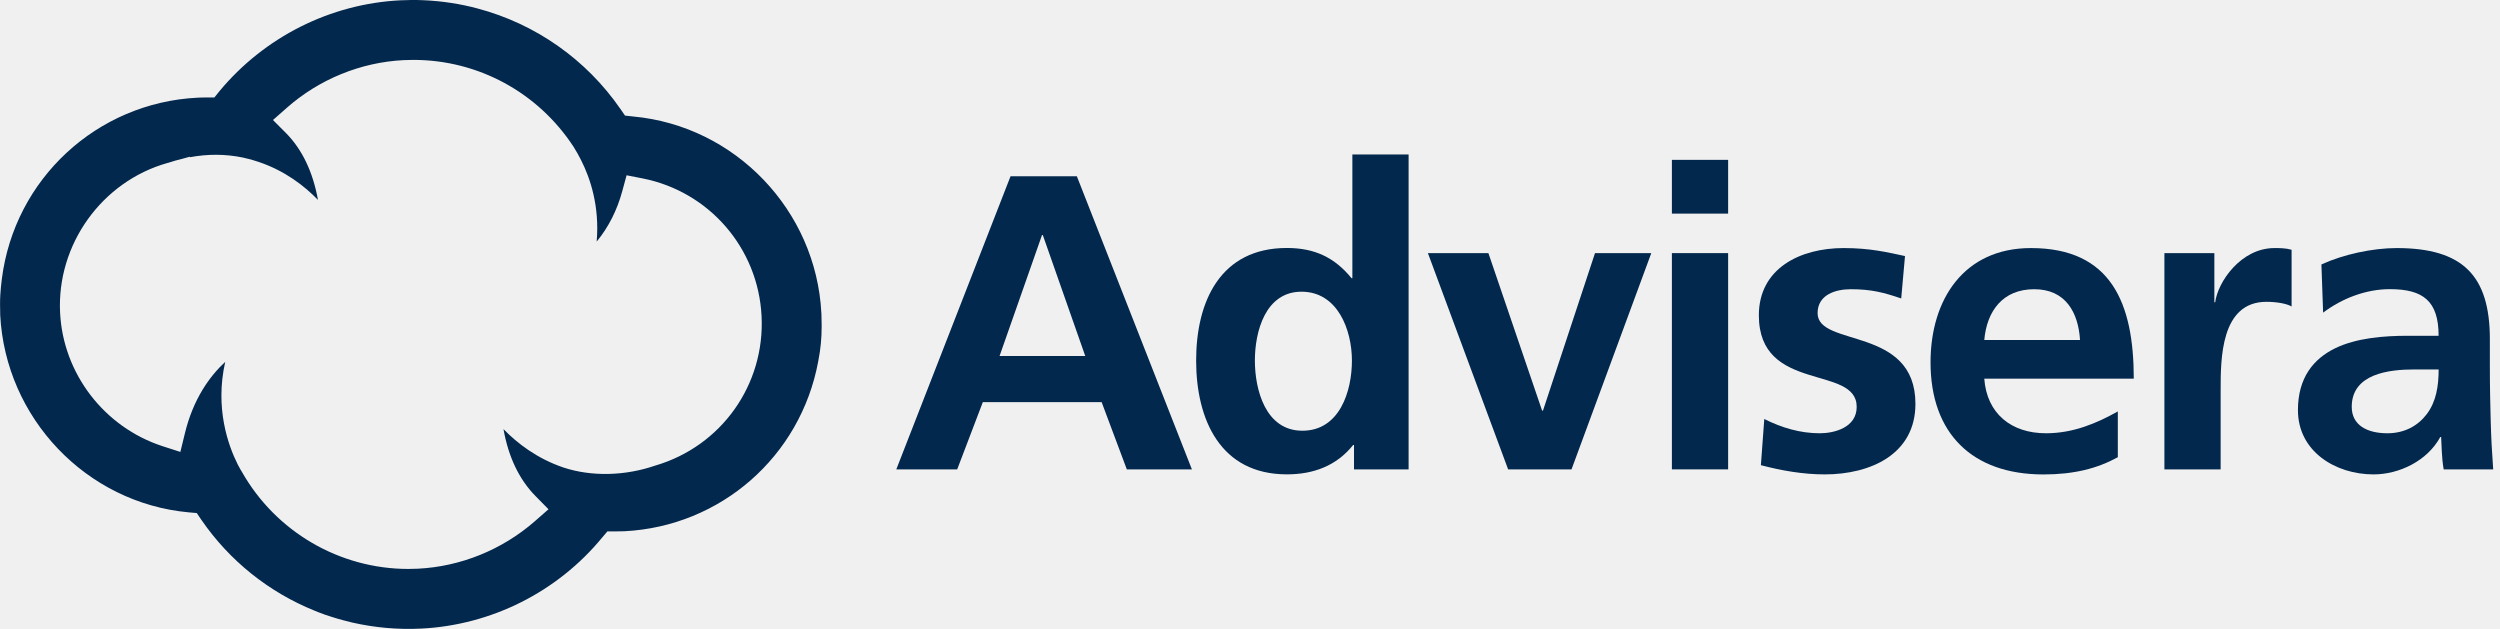
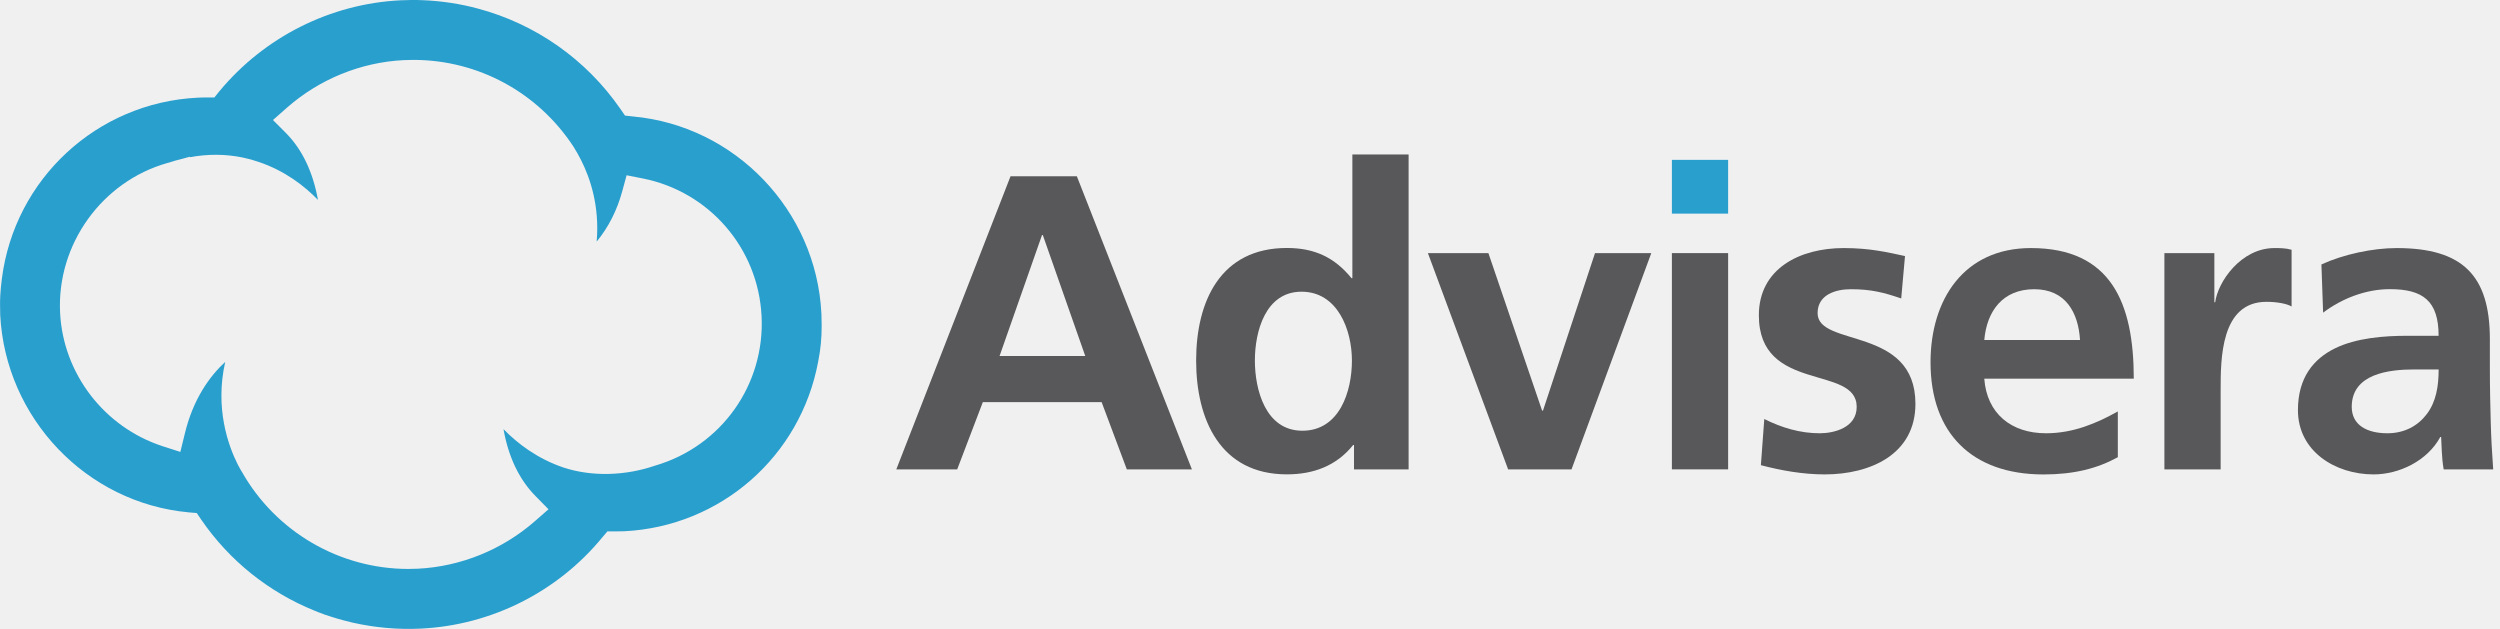
<svg xmlns="http://www.w3.org/2000/svg" viewBox="0 0 163 41" fill="none">
  <g clip-path="url(#clip0_9_69)">
-     <path fill-rule="evenodd" clip-rule="evenodd" d="M67.994 15.326H67.939L65.172 23.21H70.758L67.991 15.326H67.994ZM65.884 11.493H70.211L77.712 30.603H73.469L71.827 26.22H64.08L62.409 30.603H58.439L65.887 11.493H65.884Z" fill="#03284d" />
-     <path fill-rule="evenodd" clip-rule="evenodd" d="M84.913 28.083C87.348 28.083 88.145 25.508 88.145 23.509C88.145 21.509 87.215 19.019 84.858 19.019C82.501 19.019 81.818 21.62 81.818 23.509C81.818 25.398 82.504 28.083 84.913 28.083ZM88.281 29.013H88.226C87.13 30.382 85.625 30.928 83.902 30.928C79.575 30.928 77.988 27.368 77.988 23.506C77.988 19.643 79.575 16.168 83.902 16.168C85.736 16.168 87.023 16.799 88.119 18.138H88.174V10.069H91.841V30.603H88.281V29.016V29.013Z" fill="#03284d" />
-     <path fill-rule="evenodd" clip-rule="evenodd" d="M93.099 16.503H97.043L100.544 26.77H100.603L103.994 16.503H107.664L102.463 30.603H98.33L93.099 16.503Z" fill="#03284d" />
-     <path fill-rule="evenodd" clip-rule="evenodd" d="M109.007 10.423H112.674V13.928H109.007V10.423Z" fill="#03284d" />
-     <path fill-rule="evenodd" clip-rule="evenodd" d="M109.007 16.503H112.674V30.603H109.007V16.503Z" fill="#03284d" />
-     <path fill-rule="evenodd" clip-rule="evenodd" d="M123.956 19.458C122.831 19.074 122.012 18.857 120.672 18.857C119.684 18.857 118.507 19.211 118.507 20.417C118.507 22.66 124.886 21.236 124.886 26.331C124.886 29.618 121.956 30.931 118.972 30.931C117.574 30.931 116.153 30.684 114.81 30.33L115.031 27.319C116.179 27.895 117.385 28.249 118.647 28.249C119.577 28.249 121.056 27.891 121.056 26.526C121.056 23.759 114.677 25.648 114.677 20.557C114.677 17.517 117.333 16.174 120.211 16.174C121.934 16.174 123.059 16.448 124.206 16.695L123.959 19.461L123.956 19.458Z" fill="#03284d" />
-     <path fill-rule="evenodd" clip-rule="evenodd" d="M135.618 22.169C135.507 20.388 134.688 18.857 132.633 18.857C130.578 18.857 129.541 20.281 129.375 22.169H135.618ZM138.082 29.81C136.739 30.551 135.205 30.934 133.235 30.934C128.579 30.934 125.871 28.252 125.871 23.623C125.871 19.543 128.033 16.174 132.415 16.174C137.646 16.174 139.122 19.76 139.122 24.689H129.375C129.541 26.962 131.128 28.249 133.4 28.249C135.182 28.249 136.713 27.592 138.082 26.825V29.81V29.81Z" fill="#03284d" />
-     <path fill-rule="evenodd" clip-rule="evenodd" d="M141.119 16.503H144.376V19.708H144.431C144.594 18.395 146.103 16.174 148.291 16.174C148.648 16.174 149.029 16.174 149.412 16.285V19.982C149.084 19.79 148.427 19.679 147.77 19.679C144.786 19.679 144.786 23.405 144.786 25.43V30.606H141.119V16.503Z" fill="#03284d" />
-     <path fill-rule="evenodd" clip-rule="evenodd" d="M155.658 28.249C156.779 28.249 157.657 27.758 158.232 26.991C158.834 26.194 159 25.183 159 24.088H157.413C155.771 24.088 153.333 24.361 153.333 26.526C153.333 27.729 154.344 28.249 155.661 28.249H155.658ZM151.36 17.241C152.784 16.584 154.702 16.174 156.262 16.174C160.56 16.174 162.339 17.956 162.339 22.114V23.922C162.339 25.346 162.368 26.415 162.394 27.453C162.423 28.519 162.475 29.507 162.556 30.603H159.328C159.192 29.862 159.192 28.932 159.162 28.493H159.107C158.259 30.053 156.425 30.931 154.754 30.931C152.263 30.931 149.825 29.426 149.825 26.741C149.825 24.634 150.836 23.402 152.234 22.716C153.629 22.03 155.44 21.893 156.971 21.893H158.997C158.997 19.621 157.982 18.853 155.82 18.853C154.26 18.853 152.699 19.455 151.467 20.385L151.356 17.238L151.36 17.241Z" fill="#03284d" />
-     <path fill-rule="evenodd" clip-rule="evenodd" d="M42.733 30.352C40.766 31.032 38.588 31.087 36.757 30.489C35.011 29.901 33.717 28.893 32.827 27.979C33.152 29.806 33.854 31.266 34.914 32.342L35.762 33.204L34.849 34.004C32.726 35.85 30.034 36.939 27.251 37.079C27.046 37.089 26.835 37.095 26.623 37.095C22.134 37.095 17.976 34.667 15.765 30.752C15.729 30.704 15.683 30.619 15.638 30.535L15.501 30.284C14.874 29.036 14.003 26.601 14.685 23.593C13.687 24.517 12.598 25.996 12.052 28.265L11.759 29.465L10.589 29.088C6.795 27.849 4.116 24.361 3.918 20.394C3.693 15.94 6.639 11.834 10.921 10.625L11.012 10.602C11.275 10.511 11.555 10.436 11.834 10.368L12.377 10.218V10.251C13.547 10.033 14.705 10.04 15.823 10.27C16.194 10.348 16.542 10.443 16.86 10.556C18.574 11.132 19.848 12.12 20.732 13.034C20.401 11.207 19.702 9.747 18.652 8.681L17.797 7.825L18.704 7.026C20.814 5.166 23.512 4.064 26.308 3.921C26.526 3.911 26.741 3.905 26.952 3.905C31.169 3.905 35.07 6.021 37.391 9.562C37.58 9.857 37.739 10.15 37.892 10.452C38.484 11.623 39.101 13.44 38.903 15.752C39.68 14.809 40.236 13.704 40.574 12.455L40.854 11.428L41.897 11.633C46.238 12.488 49.433 16.178 49.654 20.606C49.882 25.082 47.034 29.088 42.736 30.352H42.733ZM53.553 20.411C53.211 13.713 47.935 8.206 41.28 7.595L40.75 7.536L40.447 7.097C38.227 3.885 34.927 1.561 31.149 0.556C30.008 0.247 28.805 0.065 27.579 0.013C27.082 -0.01 26.598 -0.003 26.107 0.02C21.539 0.247 17.244 2.409 14.312 5.94L13.977 6.356H13.44C13.242 6.356 13.063 6.356 12.874 6.369C6.307 6.701 0.946 11.668 0.12 18.187C0.098 18.369 0.075 18.548 0.059 18.73C0.042 18.902 0.029 19.071 0.019 19.243C0.006 19.455 0.003 19.653 0.003 19.858C0.003 20.076 0.01 20.248 0.013 20.411V20.521C0.354 27.267 5.631 32.791 12.299 33.405L12.829 33.451L13.131 33.896C14.962 36.556 17.514 38.604 20.511 39.817L20.768 39.921C21.058 40.041 21.35 40.135 21.685 40.239C21.828 40.285 21.948 40.324 22.078 40.359L22.439 40.457L22.982 40.594C24.448 40.925 25.947 41.059 27.465 40.984C32.04 40.756 36.341 38.594 39.254 35.057L39.602 34.647H40.138C40.327 34.647 40.522 34.644 40.704 34.638C46.989 34.319 52.187 29.771 53.344 23.584L53.361 23.486C53.504 22.768 53.572 22.033 53.572 21.295V21.197C53.572 20.941 53.566 20.674 53.556 20.417L53.553 20.411Z" fill="#03284d" />
+     <path fill-rule="evenodd" clip-rule="evenodd" d="M67.994 15.326H67.939L65.172 23.21H70.758L67.991 15.326H67.994ZM65.884 11.493H70.211L77.712 30.603H73.469L71.827 26.22H64.08L62.409 30.603H58.439L65.887 11.493H65.884Z" fill="#58585A" />
+     <path fill-rule="evenodd" clip-rule="evenodd" d="M84.913 28.083C87.348 28.083 88.145 25.508 88.145 23.509C88.145 21.509 87.215 19.019 84.858 19.019C82.501 19.019 81.818 21.62 81.818 23.509C81.818 25.398 82.504 28.083 84.913 28.083ZM88.281 29.013H88.226C87.13 30.382 85.625 30.928 83.902 30.928C79.575 30.928 77.988 27.368 77.988 23.506C77.988 19.643 79.575 16.168 83.902 16.168C85.736 16.168 87.023 16.799 88.119 18.138H88.174V10.069H91.841V30.603H88.281V29.016V29.013Z" fill="#58585A" />
+     <path fill-rule="evenodd" clip-rule="evenodd" d="M93.099 16.503H97.043L100.544 26.77H100.603L103.994 16.503H107.664L102.463 30.603H98.33L93.099 16.503Z" fill="#58585A" />
+     <path fill-rule="evenodd" clip-rule="evenodd" d="M109.007 10.423H112.674V13.928H109.007V10.423Z" fill="#299FCE" />
+     <path fill-rule="evenodd" clip-rule="evenodd" d="M109.007 16.503H112.674V30.603H109.007V16.503Z" fill="#58585A" />
+     <path fill-rule="evenodd" clip-rule="evenodd" d="M123.956 19.458C122.831 19.074 122.012 18.857 120.672 18.857C119.684 18.857 118.507 19.211 118.507 20.417C118.507 22.66 124.886 21.236 124.886 26.331C124.886 29.618 121.956 30.931 118.972 30.931C117.574 30.931 116.153 30.684 114.81 30.33L115.031 27.319C116.179 27.895 117.385 28.249 118.647 28.249C119.577 28.249 121.056 27.891 121.056 26.526C121.056 23.759 114.677 25.648 114.677 20.557C114.677 17.517 117.333 16.174 120.211 16.174C121.934 16.174 123.059 16.448 124.206 16.695L123.959 19.461L123.956 19.458Z" fill="#58585A" />
+     <path fill-rule="evenodd" clip-rule="evenodd" d="M135.618 22.169C135.507 20.388 134.688 18.857 132.633 18.857C130.578 18.857 129.541 20.281 129.375 22.169H135.618ZM138.082 29.81C136.739 30.551 135.205 30.934 133.235 30.934C128.579 30.934 125.871 28.252 125.871 23.623C125.871 19.543 128.033 16.174 132.415 16.174C137.646 16.174 139.122 19.76 139.122 24.689H129.375C129.541 26.962 131.128 28.249 133.4 28.249C135.182 28.249 136.713 27.592 138.082 26.825V29.81V29.81Z" fill="#58585A" />
+     <path fill-rule="evenodd" clip-rule="evenodd" d="M141.119 16.503H144.376V19.708H144.431C144.594 18.395 146.103 16.174 148.291 16.174C148.648 16.174 149.029 16.174 149.412 16.285V19.982C149.084 19.79 148.427 19.679 147.77 19.679C144.786 19.679 144.786 23.405 144.786 25.43V30.606H141.119V16.503Z" fill="#58585A" />
+     <path fill-rule="evenodd" clip-rule="evenodd" d="M155.658 28.249C156.779 28.249 157.657 27.758 158.232 26.991C158.834 26.194 159 25.183 159 24.088H157.413C155.771 24.088 153.333 24.361 153.333 26.526C153.333 27.729 154.344 28.249 155.661 28.249H155.658ZM151.36 17.241C152.784 16.584 154.702 16.174 156.262 16.174C160.56 16.174 162.339 17.956 162.339 22.114V23.922C162.339 25.346 162.368 26.415 162.394 27.453C162.423 28.519 162.475 29.507 162.556 30.603H159.328C159.192 29.862 159.192 28.932 159.162 28.493H159.107C158.259 30.053 156.425 30.931 154.754 30.931C152.263 30.931 149.825 29.426 149.825 26.741C149.825 24.634 150.836 23.402 152.234 22.716C153.629 22.03 155.44 21.893 156.971 21.893H158.997C158.997 19.621 157.982 18.853 155.82 18.853C154.26 18.853 152.699 19.455 151.467 20.385L151.356 17.238L151.36 17.241Z" fill="#58585A" />
+     <path fill-rule="evenodd" clip-rule="evenodd" d="M42.733 30.352C40.766 31.032 38.588 31.087 36.757 30.489C35.011 29.901 33.717 28.893 32.827 27.979C33.152 29.806 33.854 31.266 34.914 32.342L35.762 33.204L34.849 34.004C32.726 35.85 30.034 36.939 27.251 37.079C27.046 37.089 26.835 37.095 26.623 37.095C22.134 37.095 17.976 34.667 15.765 30.752C15.729 30.704 15.683 30.619 15.638 30.535L15.501 30.284C14.874 29.036 14.003 26.601 14.685 23.593C13.687 24.517 12.598 25.996 12.052 28.265L11.759 29.465L10.589 29.088C6.795 27.849 4.116 24.361 3.918 20.394C3.693 15.94 6.639 11.834 10.921 10.625L11.012 10.602C11.275 10.511 11.555 10.436 11.834 10.368L12.377 10.218V10.251C13.547 10.033 14.705 10.04 15.823 10.27C16.194 10.348 16.542 10.443 16.86 10.556C18.574 11.132 19.848 12.12 20.732 13.034C20.401 11.207 19.702 9.747 18.652 8.681L17.797 7.825L18.704 7.026C20.814 5.166 23.512 4.064 26.308 3.921C26.526 3.911 26.741 3.905 26.952 3.905C31.169 3.905 35.07 6.021 37.391 9.562C37.58 9.857 37.739 10.15 37.892 10.452C38.484 11.623 39.101 13.44 38.903 15.752C39.68 14.809 40.236 13.704 40.574 12.455L40.854 11.428L41.897 11.633C46.238 12.488 49.433 16.178 49.654 20.606C49.882 25.082 47.034 29.088 42.736 30.352H42.733ZM53.553 20.411C53.211 13.713 47.935 8.206 41.28 7.595L40.75 7.536L40.447 7.097C38.227 3.885 34.927 1.561 31.149 0.556C30.008 0.247 28.805 0.065 27.579 0.013C27.082 -0.01 26.598 -0.003 26.107 0.02C21.539 0.247 17.244 2.409 14.312 5.94L13.977 6.356H13.44C13.242 6.356 13.063 6.356 12.874 6.369C6.307 6.701 0.946 11.668 0.12 18.187C0.098 18.369 0.075 18.548 0.059 18.73C0.042 18.902 0.029 19.071 0.019 19.243C0.006 19.455 0.003 19.653 0.003 19.858C0.003 20.076 0.01 20.248 0.013 20.411V20.521C0.354 27.267 5.631 32.791 12.299 33.405L12.829 33.451L13.131 33.896C14.962 36.556 17.514 38.604 20.511 39.817L20.768 39.921C21.058 40.041 21.35 40.135 21.685 40.239C21.828 40.285 21.948 40.324 22.078 40.359L22.439 40.457L22.982 40.594C24.448 40.925 25.947 41.059 27.465 40.984C32.04 40.756 36.341 38.594 39.254 35.057L39.602 34.647H40.138C40.327 34.647 40.522 34.644 40.704 34.638C46.989 34.319 52.187 29.771 53.344 23.584L53.361 23.486C53.504 22.768 53.572 22.033 53.572 21.295V21.197C53.572 20.941 53.566 20.674 53.556 20.417L53.553 20.411Z" fill="#299FCE" />
  </g>
  <defs>
    <clipPath id="clip0_9_69">
      <rect width="162.898" height="41" fill="white" />
    </clipPath>
  </defs>
</svg>
